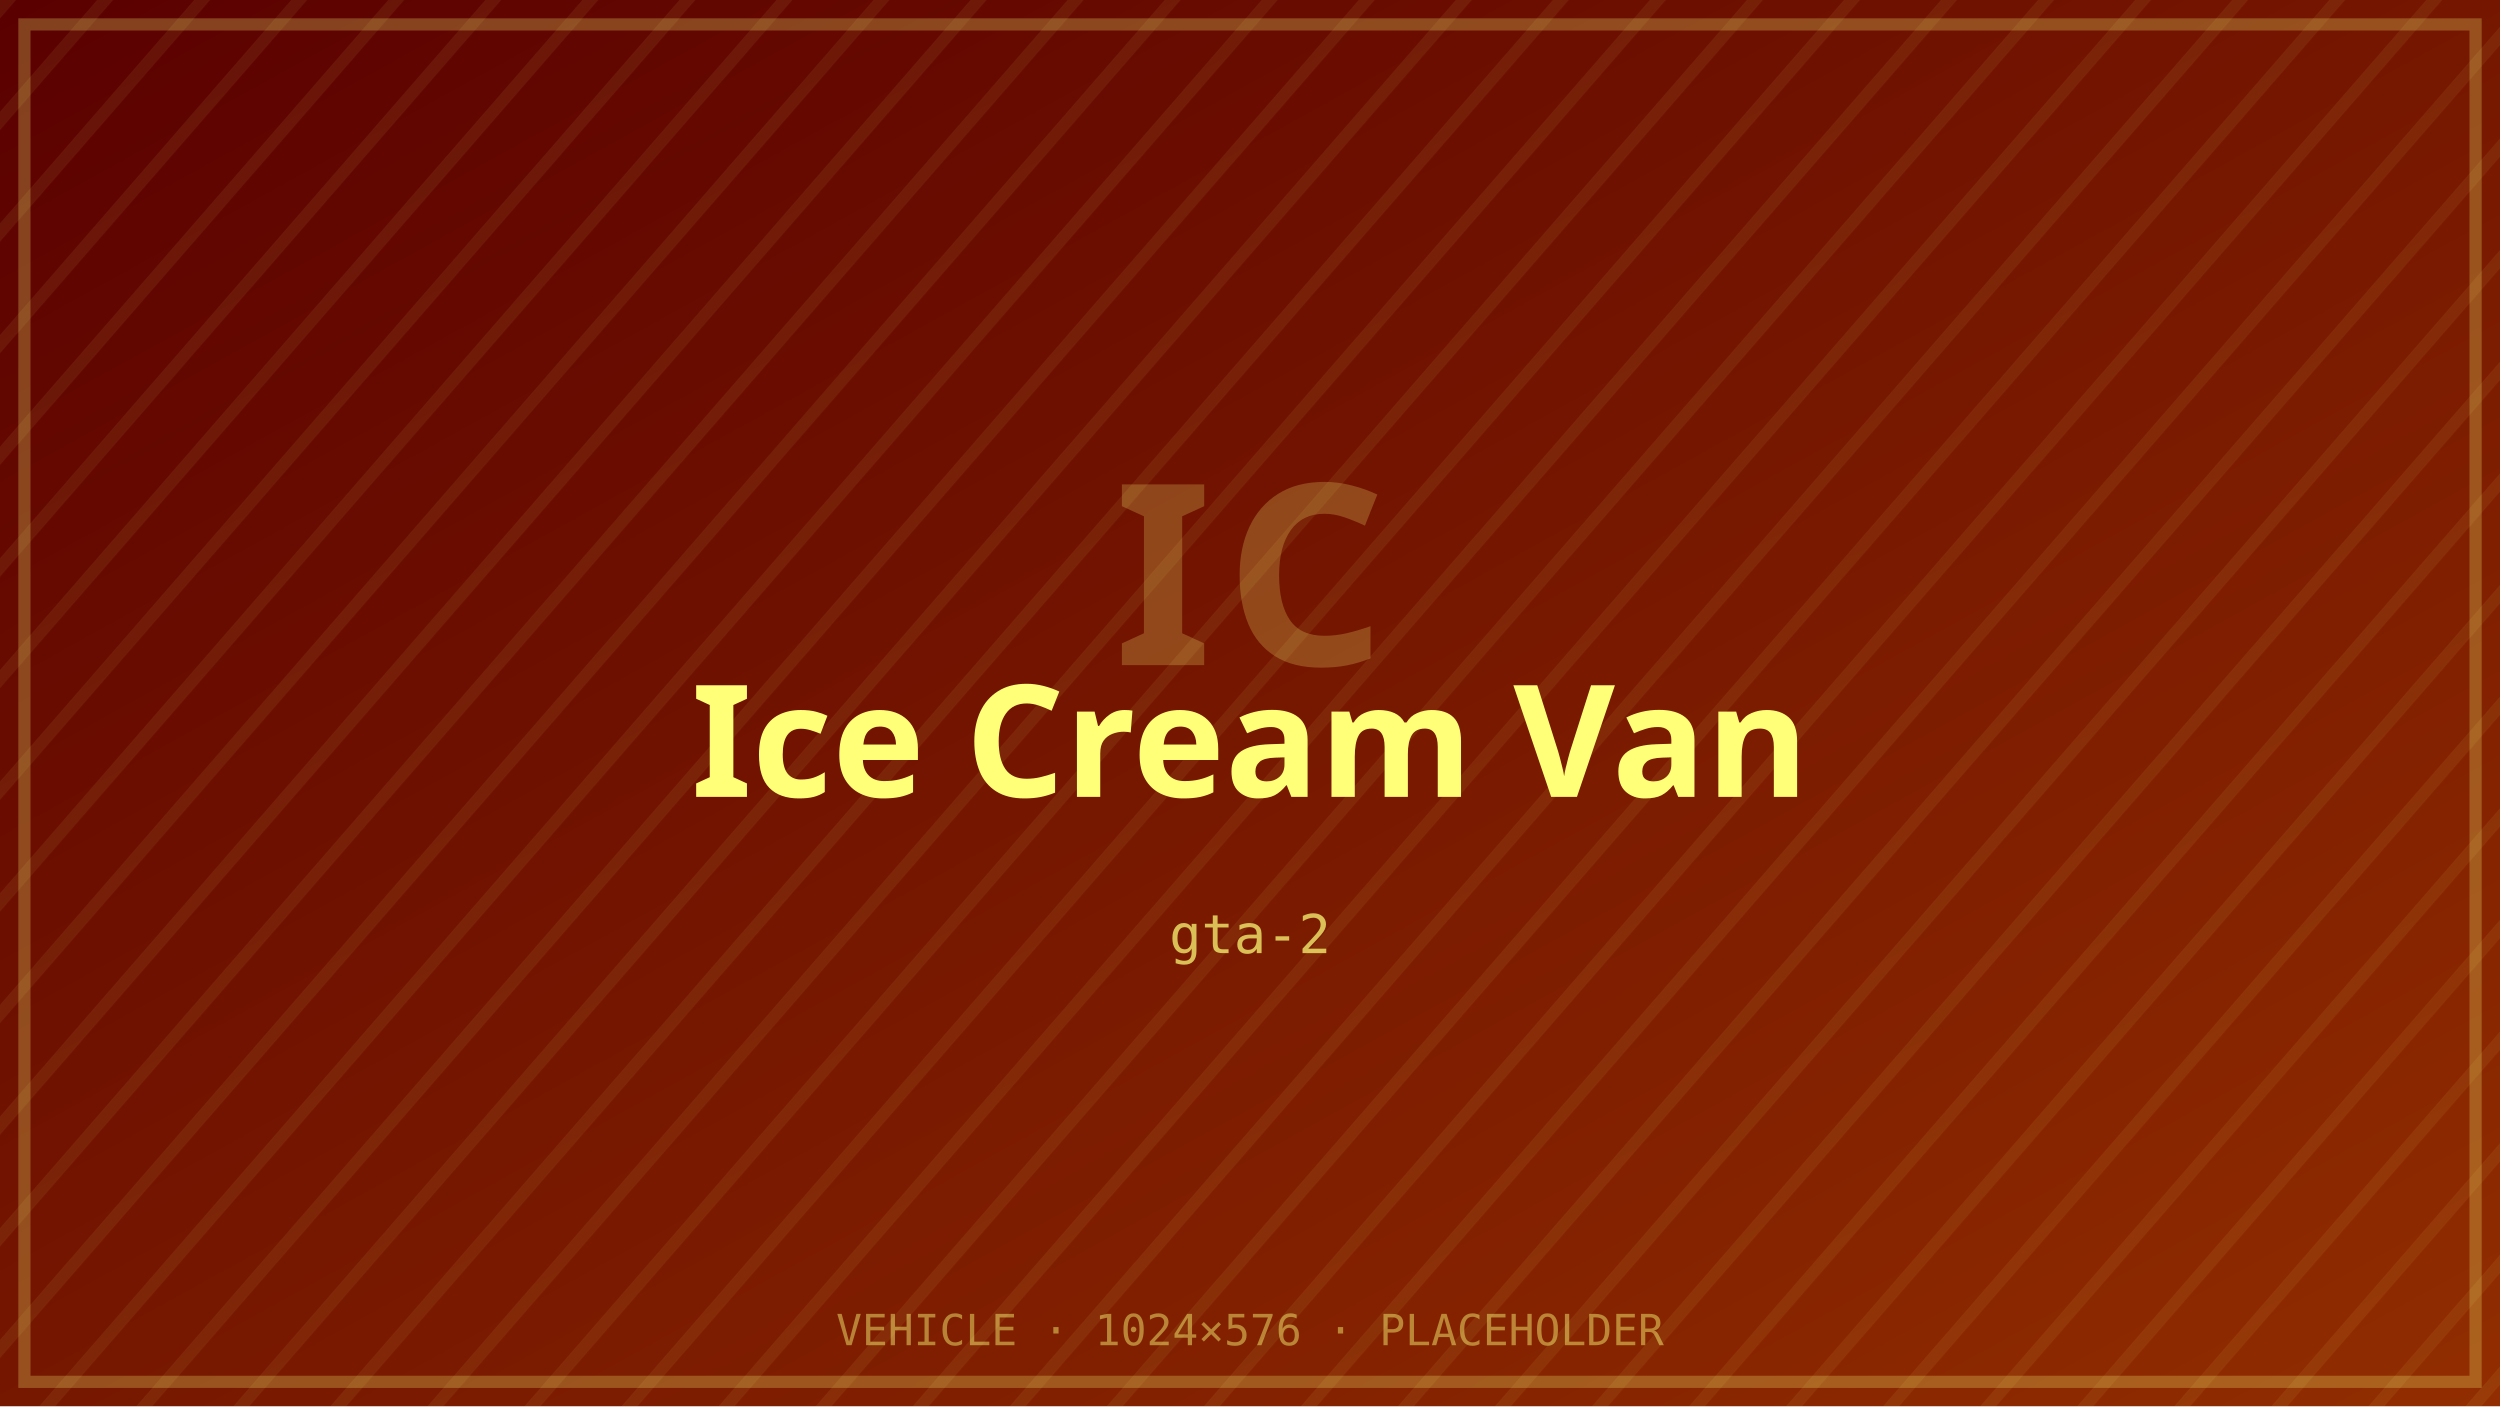
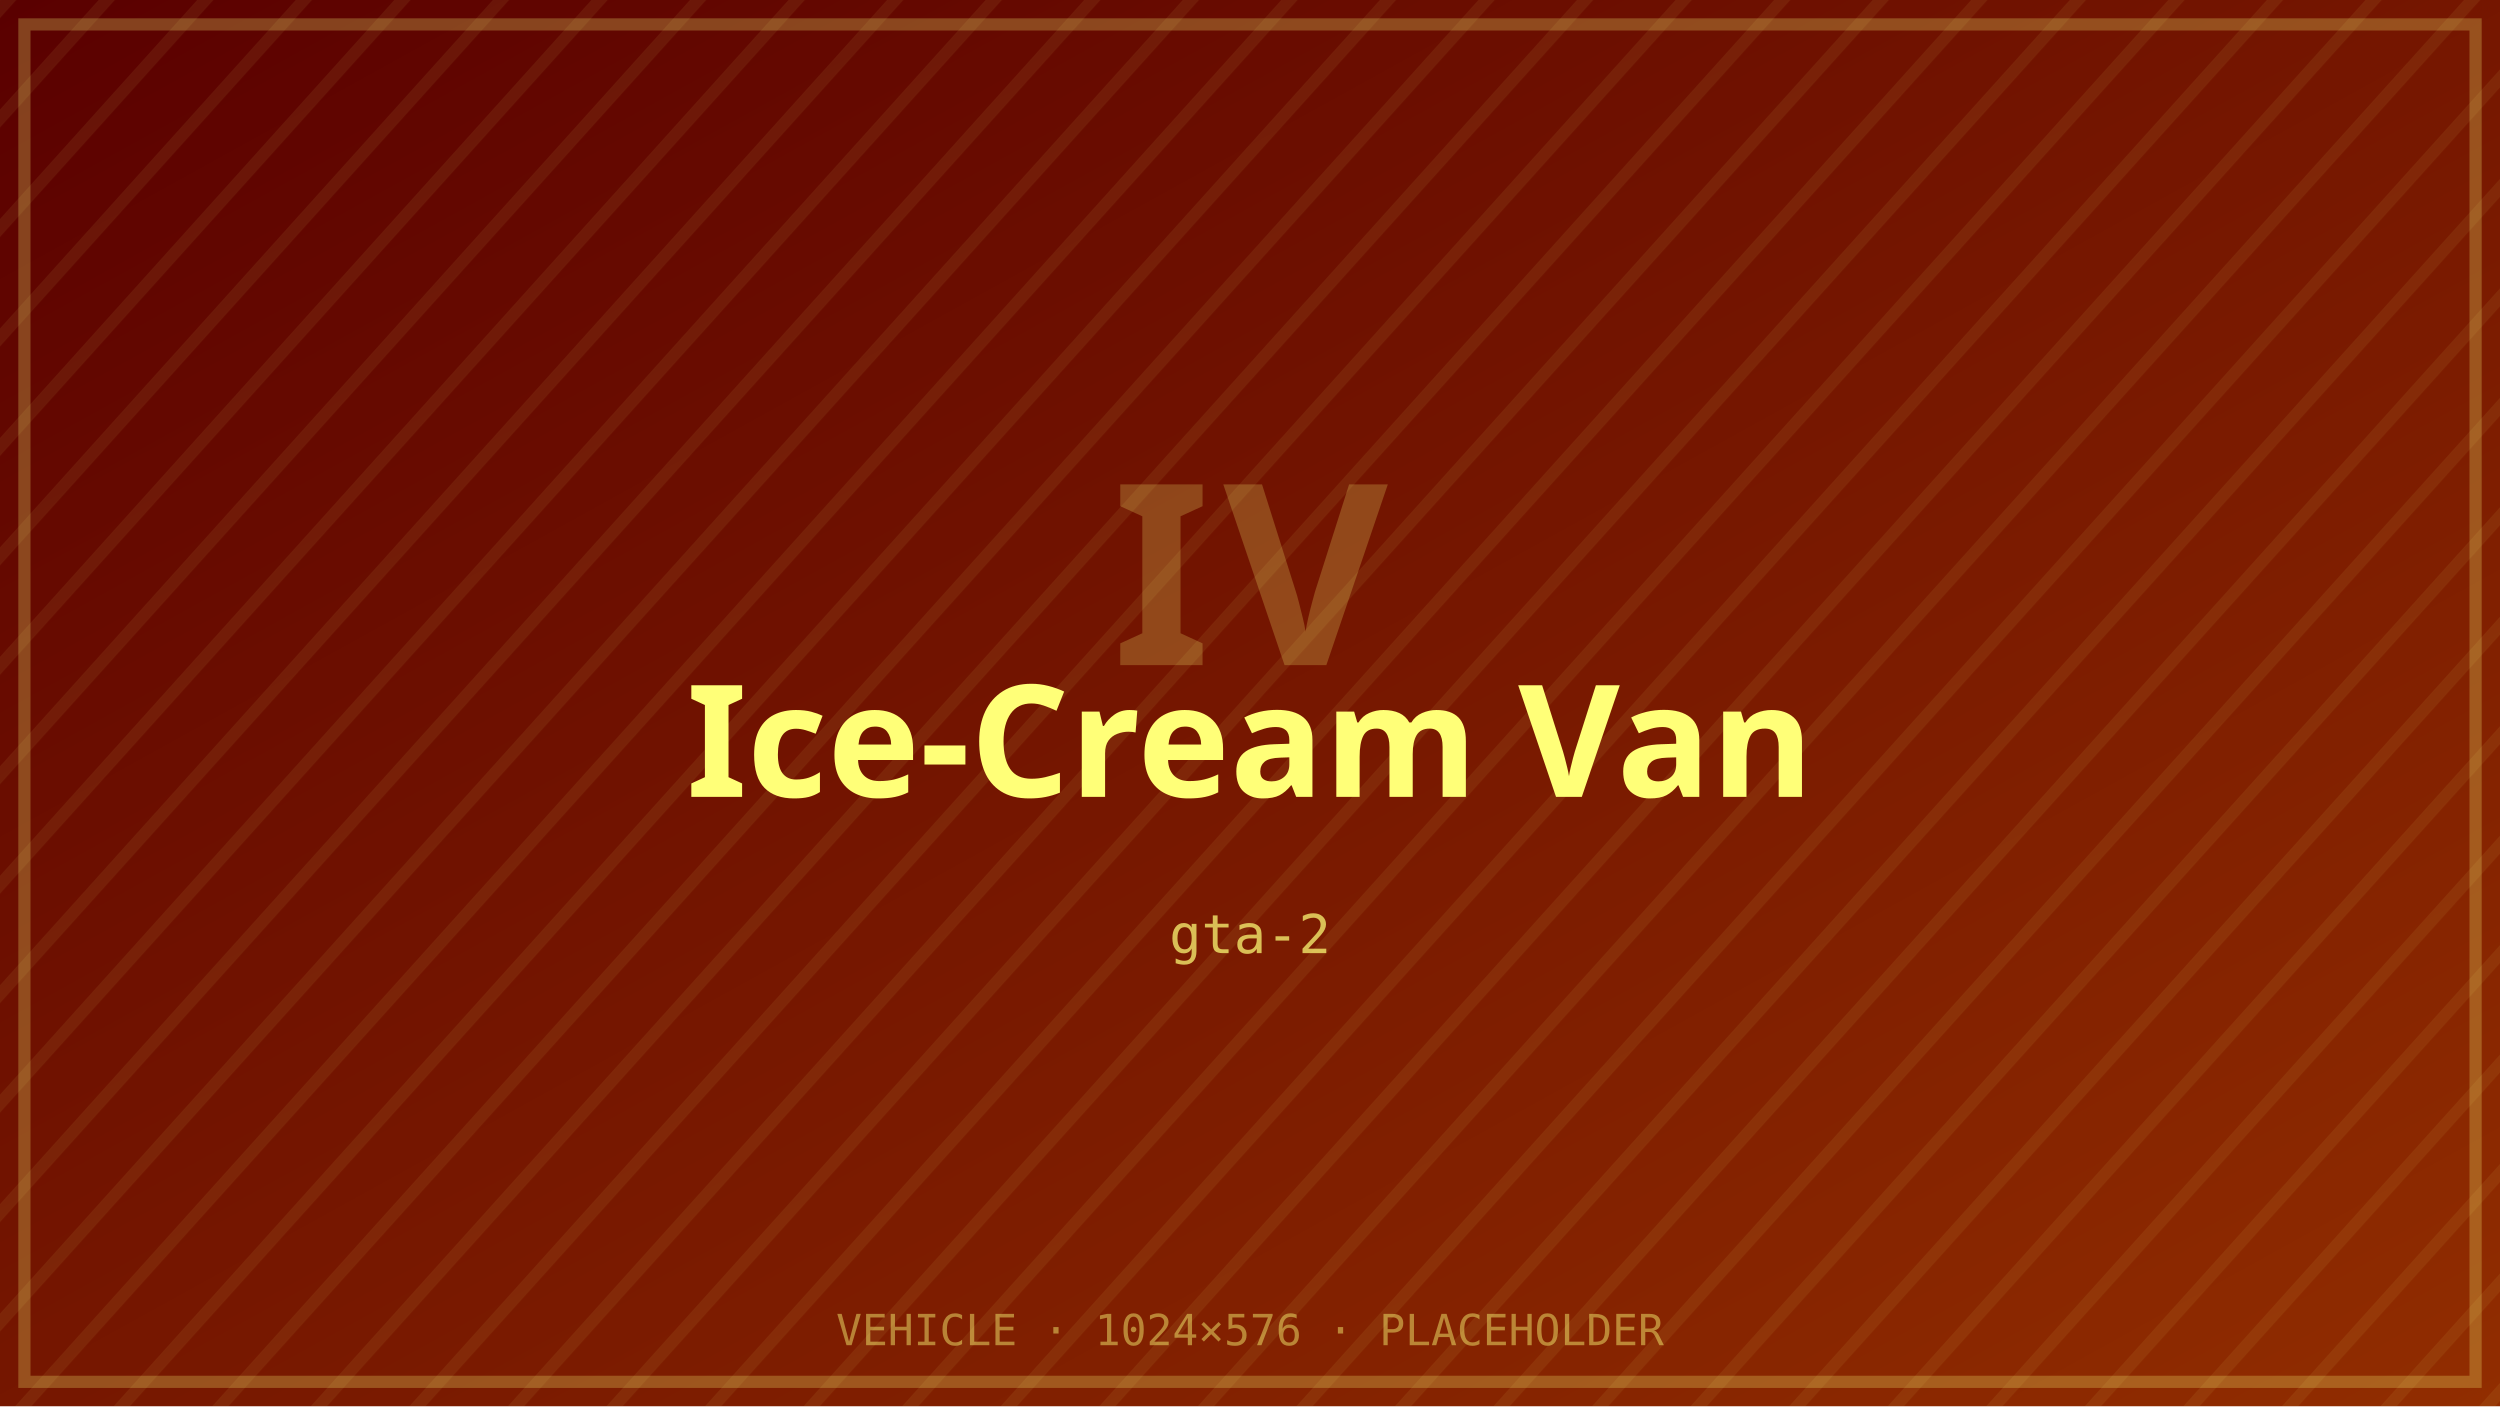
- <svg xmlns="http://www.w3.org/2000/svg" width="1024" height="576" viewBox="0 0 1024 576" role="img" aria-label="Ice Cream Van — placeholder image">
+ <svg xmlns="http://www.w3.org/2000/svg" width="1024" height="576" viewBox="0 0 1024 576" role="img" aria-label="Ice-Cream Van — placeholder image">
  <defs>
    <linearGradient id="g" x1="0" y1="0" x2="1" y2="1">
      <stop offset="0" stop-color="#5a0000" />
      <stop offset="1" stop-color="#912d00" />
    </linearGradient>
-     <pattern id="p" width="30" height="30" patternUnits="userSpaceOnUse" patternTransform="rotate(41)">
+     <pattern id="p" width="30" height="30" patternUnits="userSpaceOnUse" patternTransform="rotate(42)">
      <rect width="5" height="30" fill="#ffff78" opacity="0.07" />
    </pattern>
  </defs>
  <rect width="1024" height="576" fill="url(#g)" />
  <rect width="1024" height="576" fill="url(#p)" />
  <rect x="10" y="10" width="1004" height="556" fill="none" stroke="#ffff78" stroke-opacity="0.25" stroke-width="5" />
-   <text x="512" y="272.448" text-anchor="middle" font-family="ui-sans-serif,system-ui,sans-serif" font-weight="800" font-size="103.68" fill="#ffff78" fill-opacity="0.22" letter-spacing="5.184">IC</text>
-   <text x="512" y="326.4" text-anchor="middle" font-family="ui-sans-serif,system-ui,sans-serif" font-weight="700" font-size="64" fill="#ffff78">Ice Cream Van</text>
+   <text x="512" y="272.448" text-anchor="middle" font-family="ui-sans-serif,system-ui,sans-serif" font-weight="800" font-size="103.68" fill="#ffff78" fill-opacity="0.22" letter-spacing="5.184">IV</text>
+   <text x="512" y="326.4" text-anchor="middle" font-family="ui-sans-serif,system-ui,sans-serif" font-weight="700" font-size="64" fill="#ffff78">Ice-Cream Van</text>
  <text x="512" y="390.4" text-anchor="middle" font-family="ui-monospace,SFMono-Regular,monospace" font-size="22" fill="#ffff78" fill-opacity="0.72">gta-2</text>
  <text x="512" y="551" text-anchor="middle" font-family="ui-monospace,SFMono-Regular,monospace" font-size="17.6" fill="#ffff78" fill-opacity="0.45">VEHICLE · 1024×576 · PLACEHOLDER</text>
</svg>
